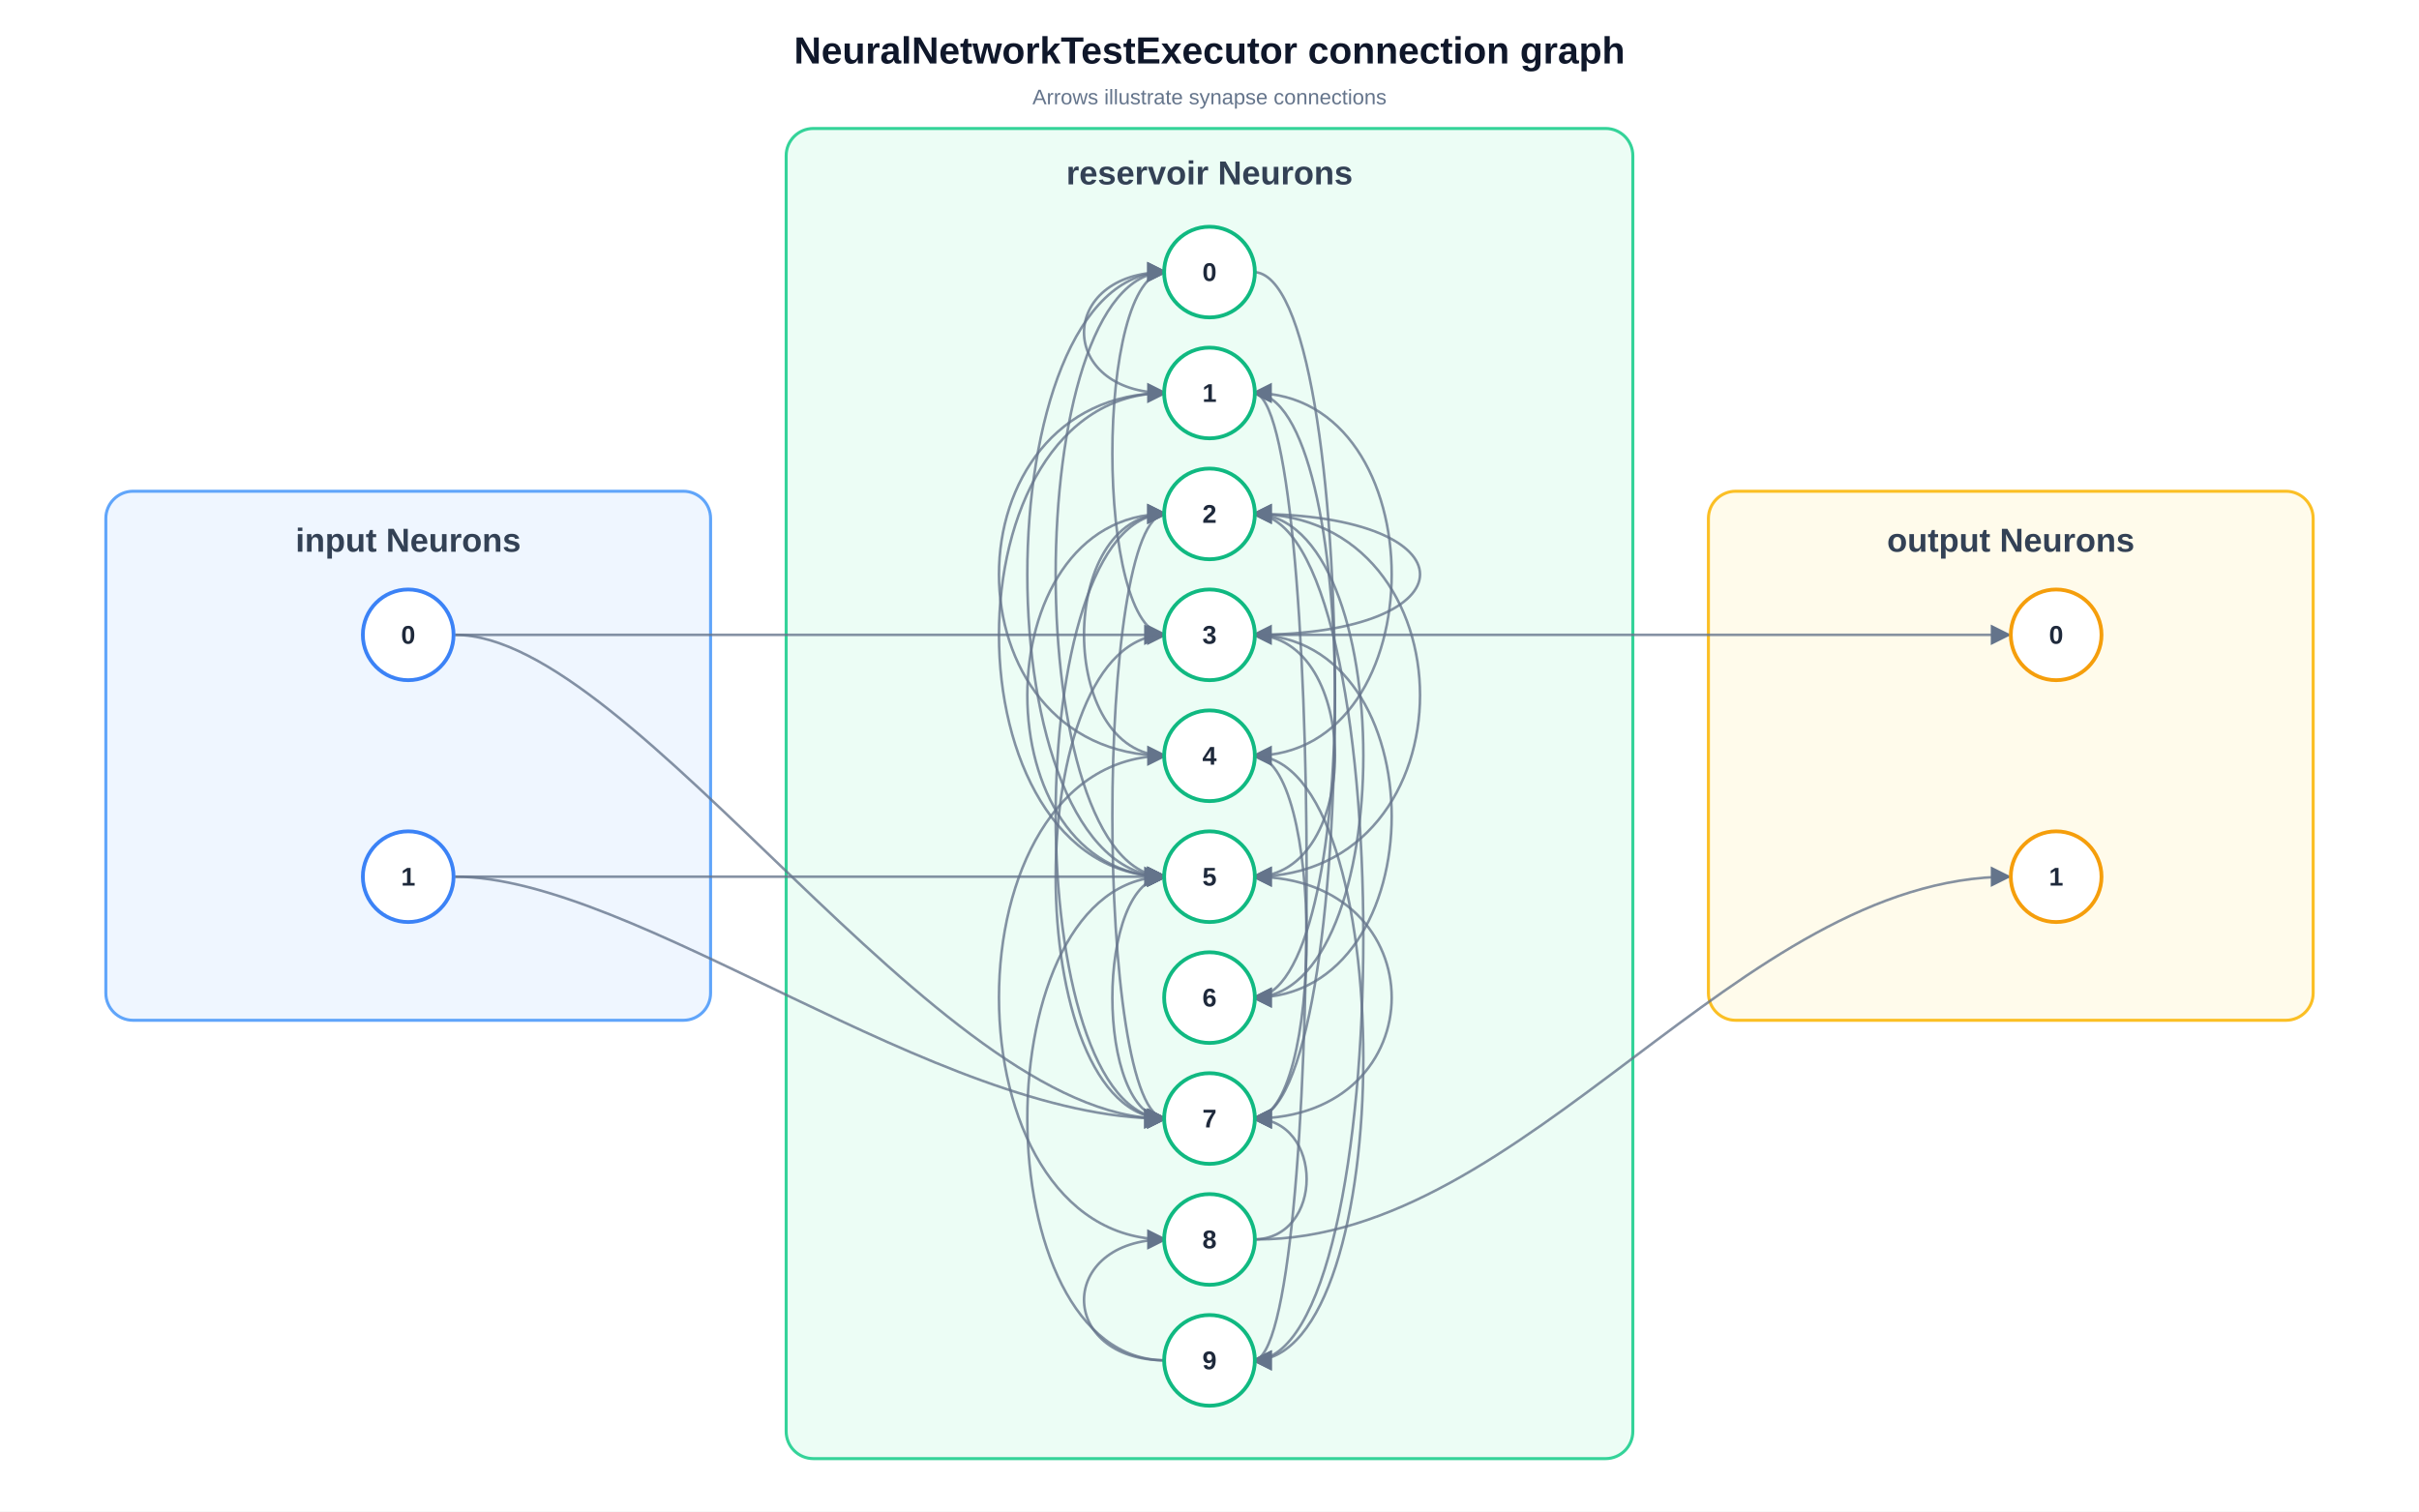
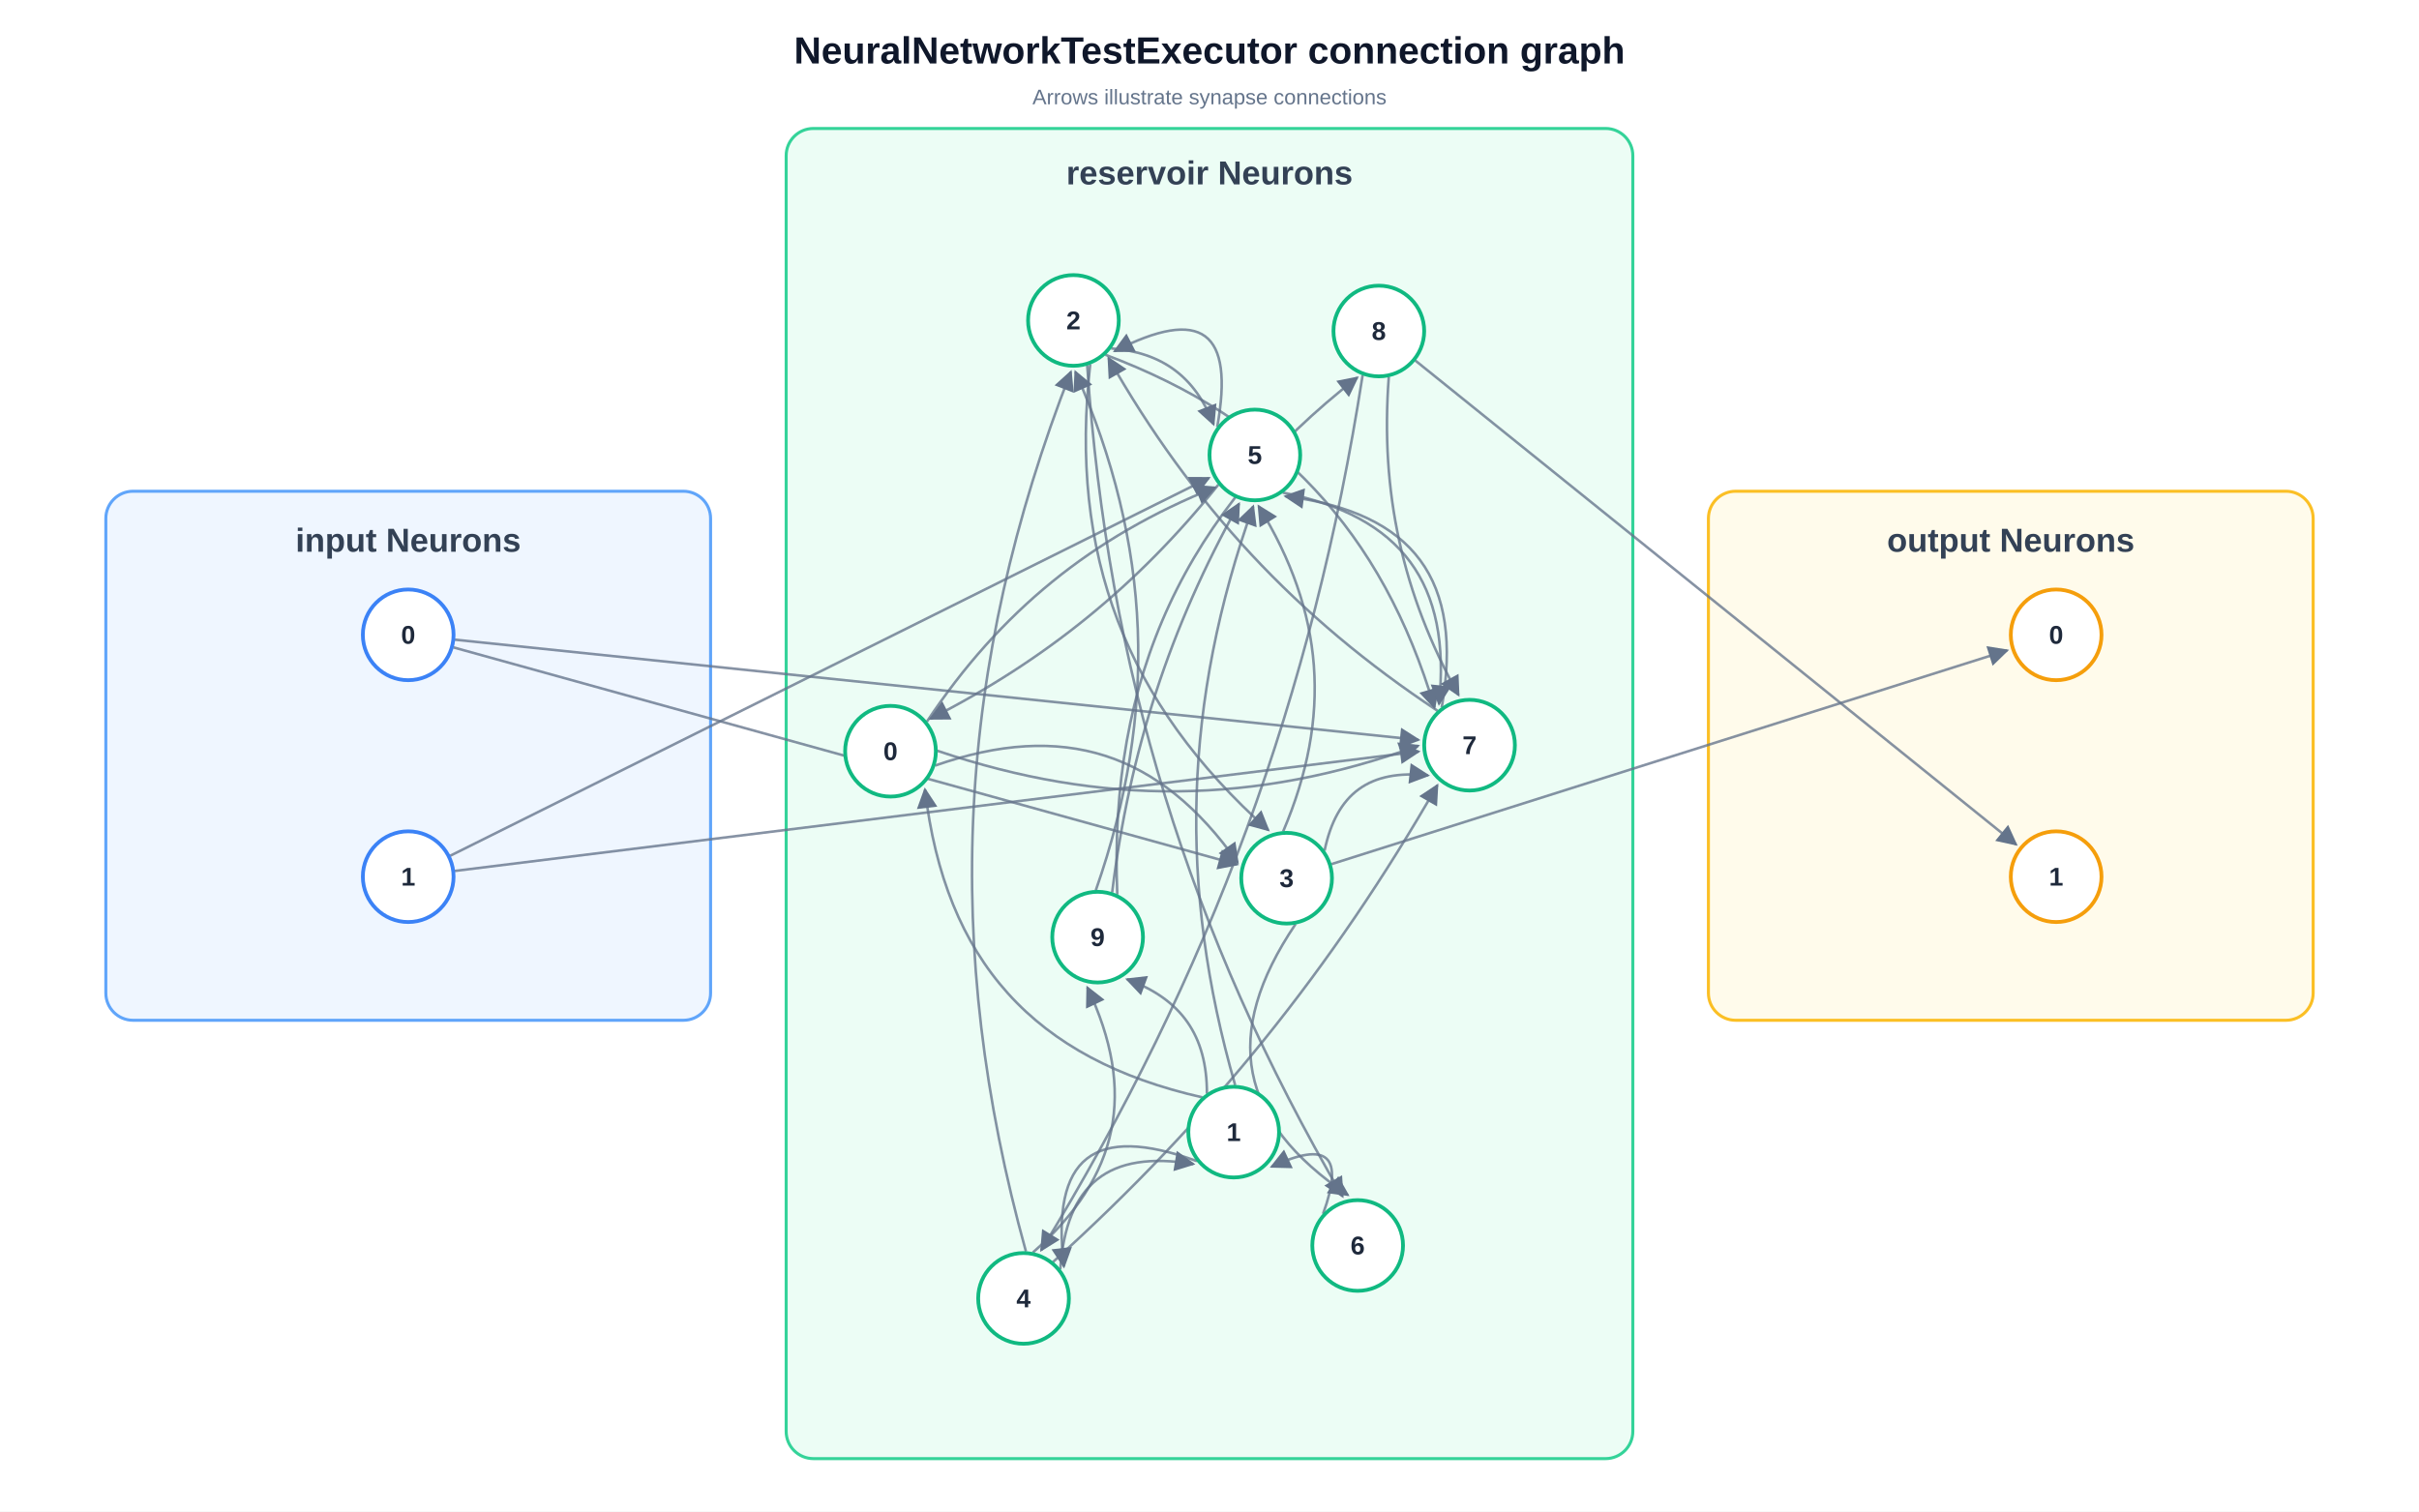
<svg xmlns="http://www.w3.org/2000/svg" width="1600" height="1000" viewBox="0 0 1600 1000" role="img" aria-labelledby="title desc">
  <defs>
    <marker id="arrow" viewBox="0 0 10 10" refX="9" refY="5" markerWidth="8" markerHeight="8" orient="auto-start-reverse">
      <path d="M 0 0 L 10 5 L 0 10 z" fill="#64748b" />
    </marker>
    <style>text { font-family: Arial, Helvetica, sans-serif; } .node-label { font-size: 17px; font-weight: 600; fill: #1e293b; text-anchor: middle; dominant-baseline: central; } .cluster-label { font-size: 22px; font-weight: 600; fill: #334155; text-anchor: middle; } .edge { fill: none; stroke: #64748b; stroke-width: 1.7; stroke-opacity: .78; marker-end: url(#arrow); }</style>
  </defs>
  <rect width="100%" height="100%" fill="#ffffff" />
  <text x="800" y="42" text-anchor="middle" font-size="25" font-weight="700" fill="#0f172a">NeuralNetworkTestExecutor connection graph</text>
  <text x="800" y="69" text-anchor="middle" font-size="14" fill="#64748b">Arrows illustrate synapse connections</text>
  <rect x="70" y="325" width="400" height="350" rx="18" fill="#eff6ff" stroke="#60a5fa" stroke-width="2" />
  <text class="cluster-label" x="270" y="365">input Neurons</text>
  <rect x="520" y="85" width="560" height="880" rx="18" fill="#ecfdf5" stroke="#34d399" stroke-width="2" />
  <text class="cluster-label" x="800" y="122">reservoir Neurons</text>
  <rect x="1130" y="325" width="400" height="350" rx="18" fill="#fffbeb" stroke="#fbbf24" stroke-width="2" />
  <text class="cluster-label" x="1330" y="365">output Neurons</text>
-   <path class="edge" d="M 301 420 C 420 420, 620 420, 769 420" />
-   <path class="edge" d="M 301 420 C 420 420, 620 740, 769 740" />
-   <path class="edge" d="M 301 580 C 420 580, 620 740, 769 740" />
-   <path class="edge" d="M 301 580 C 420 580, 620 580, 769 580" />
-   <path class="edge" d="M 771 180 C 724 180, 724 420, 771 420" />
-   <path class="edge" d="M 829 180 C 901 180, 901 740, 829 740" />
-   <path class="edge" d="M 771 180 C 674 180, 674 580, 771 580" />
-   <path class="edge" d="M 829 260 C 951 260, 951 500, 829 500" />
-   <path class="edge" d="M 771 260 C 624 260, 624 580, 771 580" />
-   <path class="edge" d="M 829 260 C 876 260, 876 900, 829 900" />
-   <path class="edge" d="M 771 260 C 699 260, 699 180, 771 180" />
-   <path class="edge" d="M 829 340 C 926 340, 926 660, 829 660" />
-   <path class="edge" d="M 771 340 C 649 340, 649 580, 771 580" />
-   <path class="edge" d="M 829 340 C 976 340, 976 420, 829 420" />
-   <path class="edge" d="M 771 340 C 724 340, 724 740, 771 740" />
-   <path class="edge" d="M 829 420 C 901 420, 901 580, 829 580" />
-   <path class="edge" d="M 771 420 C 674 420, 674 740, 771 740" />
-   <path class="edge" d="M 829 420 C 951 420, 951 660, 829 660" />
-   <path class="edge" d="M 771 500 C 624 500, 624 260, 771 260" />
-   <path class="edge" d="M 829 500 C 876 500, 876 740, 829 740" />
-   <path class="edge" d="M 771 500 C 699 500, 699 340, 771 340" />
-   <path class="edge" d="M 829 500 C 926 500, 926 900, 829 900" />
-   <path class="edge" d="M 771 580 C 649 580, 649 180, 771 180" />
-   <path class="edge" d="M 829 580 C 976 580, 976 340, 829 340" />
-   <path class="edge" d="M 771 580 C 724 580, 724 740, 771 740" />
-   <path class="edge" d="M 829 660 C 901 660, 901 260, 829 260" />
-   <path class="edge" d="M 771 740 C 674 740, 674 340, 771 340" />
-   <path class="edge" d="M 829 740 C 951 740, 951 580, 829 580" />
-   <path class="edge" d="M 771 820 C 624 820, 624 500, 771 500" />
-   <path class="edge" d="M 829 820 C 876 820, 876 740, 829 740" />
-   <path class="edge" d="M 771 900 C 699 900, 699 820, 771 820" />
-   <path class="edge" d="M 829 900 C 926 900, 926 340, 829 340" />
-   <path class="edge" d="M 771 900 C 649 900, 649 580, 771 580" />
-   <path class="edge" d="M 831 420 C 1010 420, 1150 420, 1329 420" />
-   <path class="edge" d="M 831 820 C 1010 820, 1150 580, 1329 580" />
+   <path class="edge" d="M 299.9 428.3 C 467.5 474.7, 653.5 526.3, 818.2 571.9" />
+   <path class="edge" d="M 300.8 423.2 C 508.7 444.8, 733.3 468.2, 938.2 489.5" />
+   <path class="edge" d="M 300.8 576.2 C 508.7 550.4, 733.3 522.6, 938.3 497.2" />
+   <path class="edge" d="M 297.7 566.2 C 460.4 485.1, 639.6 395.9, 799.6 316.2" />
+   <path class="edge" d="M 618.5 506.5 C 703.0 476.9, 767.1 497.4, 818.6 570.6" />
+   <path class="edge" d="M 620.0 496.7 C 728.5 533.5, 830.3 532.5, 938.0 493.4" />
+   <path class="edge" d="M 613.1 477.4 C 661.4 404.6, 722.4 355.0, 803.6 322.5" />
+   <path class="edge" d="M 791.7 768.2 C 723.3 743.3, 695.1 765.6, 703.7 837.9" />
+   <path class="edge" d="M 817.0 718.0 C 779.1 586.5, 782.9 463.9, 828.9 335.0" />
+   <path class="edge" d="M 798.3 723.6 C 798.4 685.3, 781.5 661.0, 745.5 647.9" />
+   <path class="edge" d="M 795.3 726.0 C 683.8 700.9, 625.1 635.7, 611.8 522.3" />
+   <path class="edge" d="M 719.1 241.6 C 732.6 442.1, 786.6 618.1, 888.0 791.5" />
+   <path class="edge" d="M 734.9 230.5 C 768.7 233.1, 790.4 249.2, 802.7 280.7" />
+   <path class="edge" d="M 721.1 241.0 C 706.9 366.5, 744.6 465.1, 838.9 549.2" />
+   <path class="edge" d="M 731.1 234.7 C 844.6 277.2, 914.3 351.9, 948.8 468.1" />
+   <path class="edge" d="M 848.7 550.1 C 881.1 474.1, 875.9 405.2, 832.5 334.9" />
+   <path class="edge" d="M 876.1 562.8 C 884.0 524.8, 905.9 508.9, 944.5 513.0" />
+   <path class="edge" d="M 856.9 611.4 C 807.8 684.1, 818.9 741.5, 891.5 790.6" />
+   <path class="edge" d="M 701.3 839.8 C 705.2 783.1, 733.3 760.8, 789.3 770.1" />
+   <path class="edge" d="M 696.5 834.9 C 800.0 741.4, 881.4 640.5, 950.7 519.5" />
+   <path class="edge" d="M 678.6 828.0 C 622.8 626.8, 632.3 440.5, 708.3 246.0" />
+   <path class="edge" d="M 683.2 828.6 C 740.5 778.3, 752.0 722.2, 719.2 653.3" />
+   <path class="edge" d="M 805.9 320.6 C 752.5 387.2, 691.5 436.8, 615.4 475.5" />
+   <path class="edge" d="M 805.1 282.5 C 816.6 218.9, 794.9 202.8, 737.3 232.3" />
+   <path class="edge" d="M 848.4 325.9 C 927.0 341.3, 960.1 386.0, 951.8 465.7" />
+   <path class="edge" d="M 875.1 803.1 C 889.2 764.5, 878.3 754.5, 841.1 771.9" />
+   <path class="edge" d="M 950.9 470.3 C 857.8 408.7, 788.2 334.0, 733.2 236.9" />
+   <path class="edge" d="M 953.6 468.1 C 968.3 383.7, 935.2 339.0, 850.2 328.3" />
+   <path class="edge" d="M 901.3 248.1 C 868.5 459.4, 800.4 644.7, 688.7 827.1" />
+   <path class="edge" d="M 918.6 249.3 C 912.8 325.6, 927.6 392.9, 964.7 459.8" />
+   <path class="edge" d="M 739.0 591.9 C 733.1 447.8, 783.9 338.4, 897.7 249.8" />
+   <path class="edge" d="M 724.8 589.0 C 766.2 470.6, 761.9 360.8, 711.3 246.0" />
+   <path class="edge" d="M 735.6 590.5 C 747.0 497.5, 773.8 415.2, 819.5 333.3" />
+   <path class="edge" d="M 880.6 571.7 C 1024.1 526.3, 1186.9 474.7, 1327.6 430.3" />
+   <path class="edge" d="M 936.1 238.5 C 1064.3 341.7, 1207.7 457.3, 1333.5 558.7" />
  <circle cx="270" cy="420" r="30" fill="#ffffff" stroke="#3b82f6" stroke-width="2.5" />
  <text class="node-label" x="270" y="420">0</text>
  <circle cx="270" cy="580" r="30" fill="#ffffff" stroke="#3b82f6" stroke-width="2.5" />
  <text class="node-label" x="270" y="580">1</text>
-   <circle cx="800" cy="180" r="30" fill="#ffffff" stroke="#10b981" stroke-width="2.5" />
-   <text class="node-label" x="800" y="180">0</text>
-   <circle cx="800" cy="260" r="30" fill="#ffffff" stroke="#10b981" stroke-width="2.5" />
-   <text class="node-label" x="800" y="260">1</text>
-   <circle cx="800" cy="340" r="30" fill="#ffffff" stroke="#10b981" stroke-width="2.5" />
-   <text class="node-label" x="800" y="340">2</text>
-   <circle cx="800" cy="420" r="30" fill="#ffffff" stroke="#10b981" stroke-width="2.5" />
-   <text class="node-label" x="800" y="420">3</text>
-   <circle cx="800" cy="500" r="30" fill="#ffffff" stroke="#10b981" stroke-width="2.5" />
-   <text class="node-label" x="800" y="500">4</text>
-   <circle cx="800" cy="580" r="30" fill="#ffffff" stroke="#10b981" stroke-width="2.5" />
-   <text class="node-label" x="800" y="580">5</text>
-   <circle cx="800" cy="660" r="30" fill="#ffffff" stroke="#10b981" stroke-width="2.5" />
-   <text class="node-label" x="800" y="660">6</text>
-   <circle cx="800" cy="740" r="30" fill="#ffffff" stroke="#10b981" stroke-width="2.5" />
-   <text class="node-label" x="800" y="740">7</text>
-   <circle cx="800" cy="820" r="30" fill="#ffffff" stroke="#10b981" stroke-width="2.5" />
-   <text class="node-label" x="800" y="820">8</text>
-   <circle cx="800" cy="900" r="30" fill="#ffffff" stroke="#10b981" stroke-width="2.5" />
-   <text class="node-label" x="800" y="900">9</text>
+   <circle cx="589" cy="497" r="30" fill="#ffffff" stroke="#10b981" stroke-width="2.5" />
+   <text class="node-label" x="589" y="497">0</text>
+   <circle cx="816" cy="749" r="30" fill="#ffffff" stroke="#10b981" stroke-width="2.5" />
+   <text class="node-label" x="816" y="749">1</text>
+   <circle cx="710" cy="212" r="30" fill="#ffffff" stroke="#10b981" stroke-width="2.5" />
+   <text class="node-label" x="710" y="212">2</text>
+   <circle cx="851" cy="581" r="30" fill="#ffffff" stroke="#10b981" stroke-width="2.5" />
+   <text class="node-label" x="851" y="581">3</text>
+   <circle cx="677" cy="859" r="30" fill="#ffffff" stroke="#10b981" stroke-width="2.5" />
+   <text class="node-label" x="677" y="859">4</text>
+   <circle cx="830" cy="301" r="30" fill="#ffffff" stroke="#10b981" stroke-width="2.5" />
+   <text class="node-label" x="830" y="301">5</text>
+   <circle cx="898" cy="824" r="30" fill="#ffffff" stroke="#10b981" stroke-width="2.5" />
+   <text class="node-label" x="898" y="824">6</text>
+   <circle cx="972" cy="493" r="30" fill="#ffffff" stroke="#10b981" stroke-width="2.5" />
+   <text class="node-label" x="972" y="493">7</text>
+   <circle cx="912" cy="219" r="30" fill="#ffffff" stroke="#10b981" stroke-width="2.5" />
+   <text class="node-label" x="912" y="219">8</text>
+   <circle cx="726" cy="620" r="30" fill="#ffffff" stroke="#10b981" stroke-width="2.5" />
+   <text class="node-label" x="726" y="620">9</text>
  <circle cx="1360" cy="420" r="30" fill="#ffffff" stroke="#f59e0b" stroke-width="2.5" />
  <text class="node-label" x="1360" y="420">0</text>
  <circle cx="1360" cy="580" r="30" fill="#ffffff" stroke="#f59e0b" stroke-width="2.5" />
  <text class="node-label" x="1360" y="580">1</text>
</svg>
